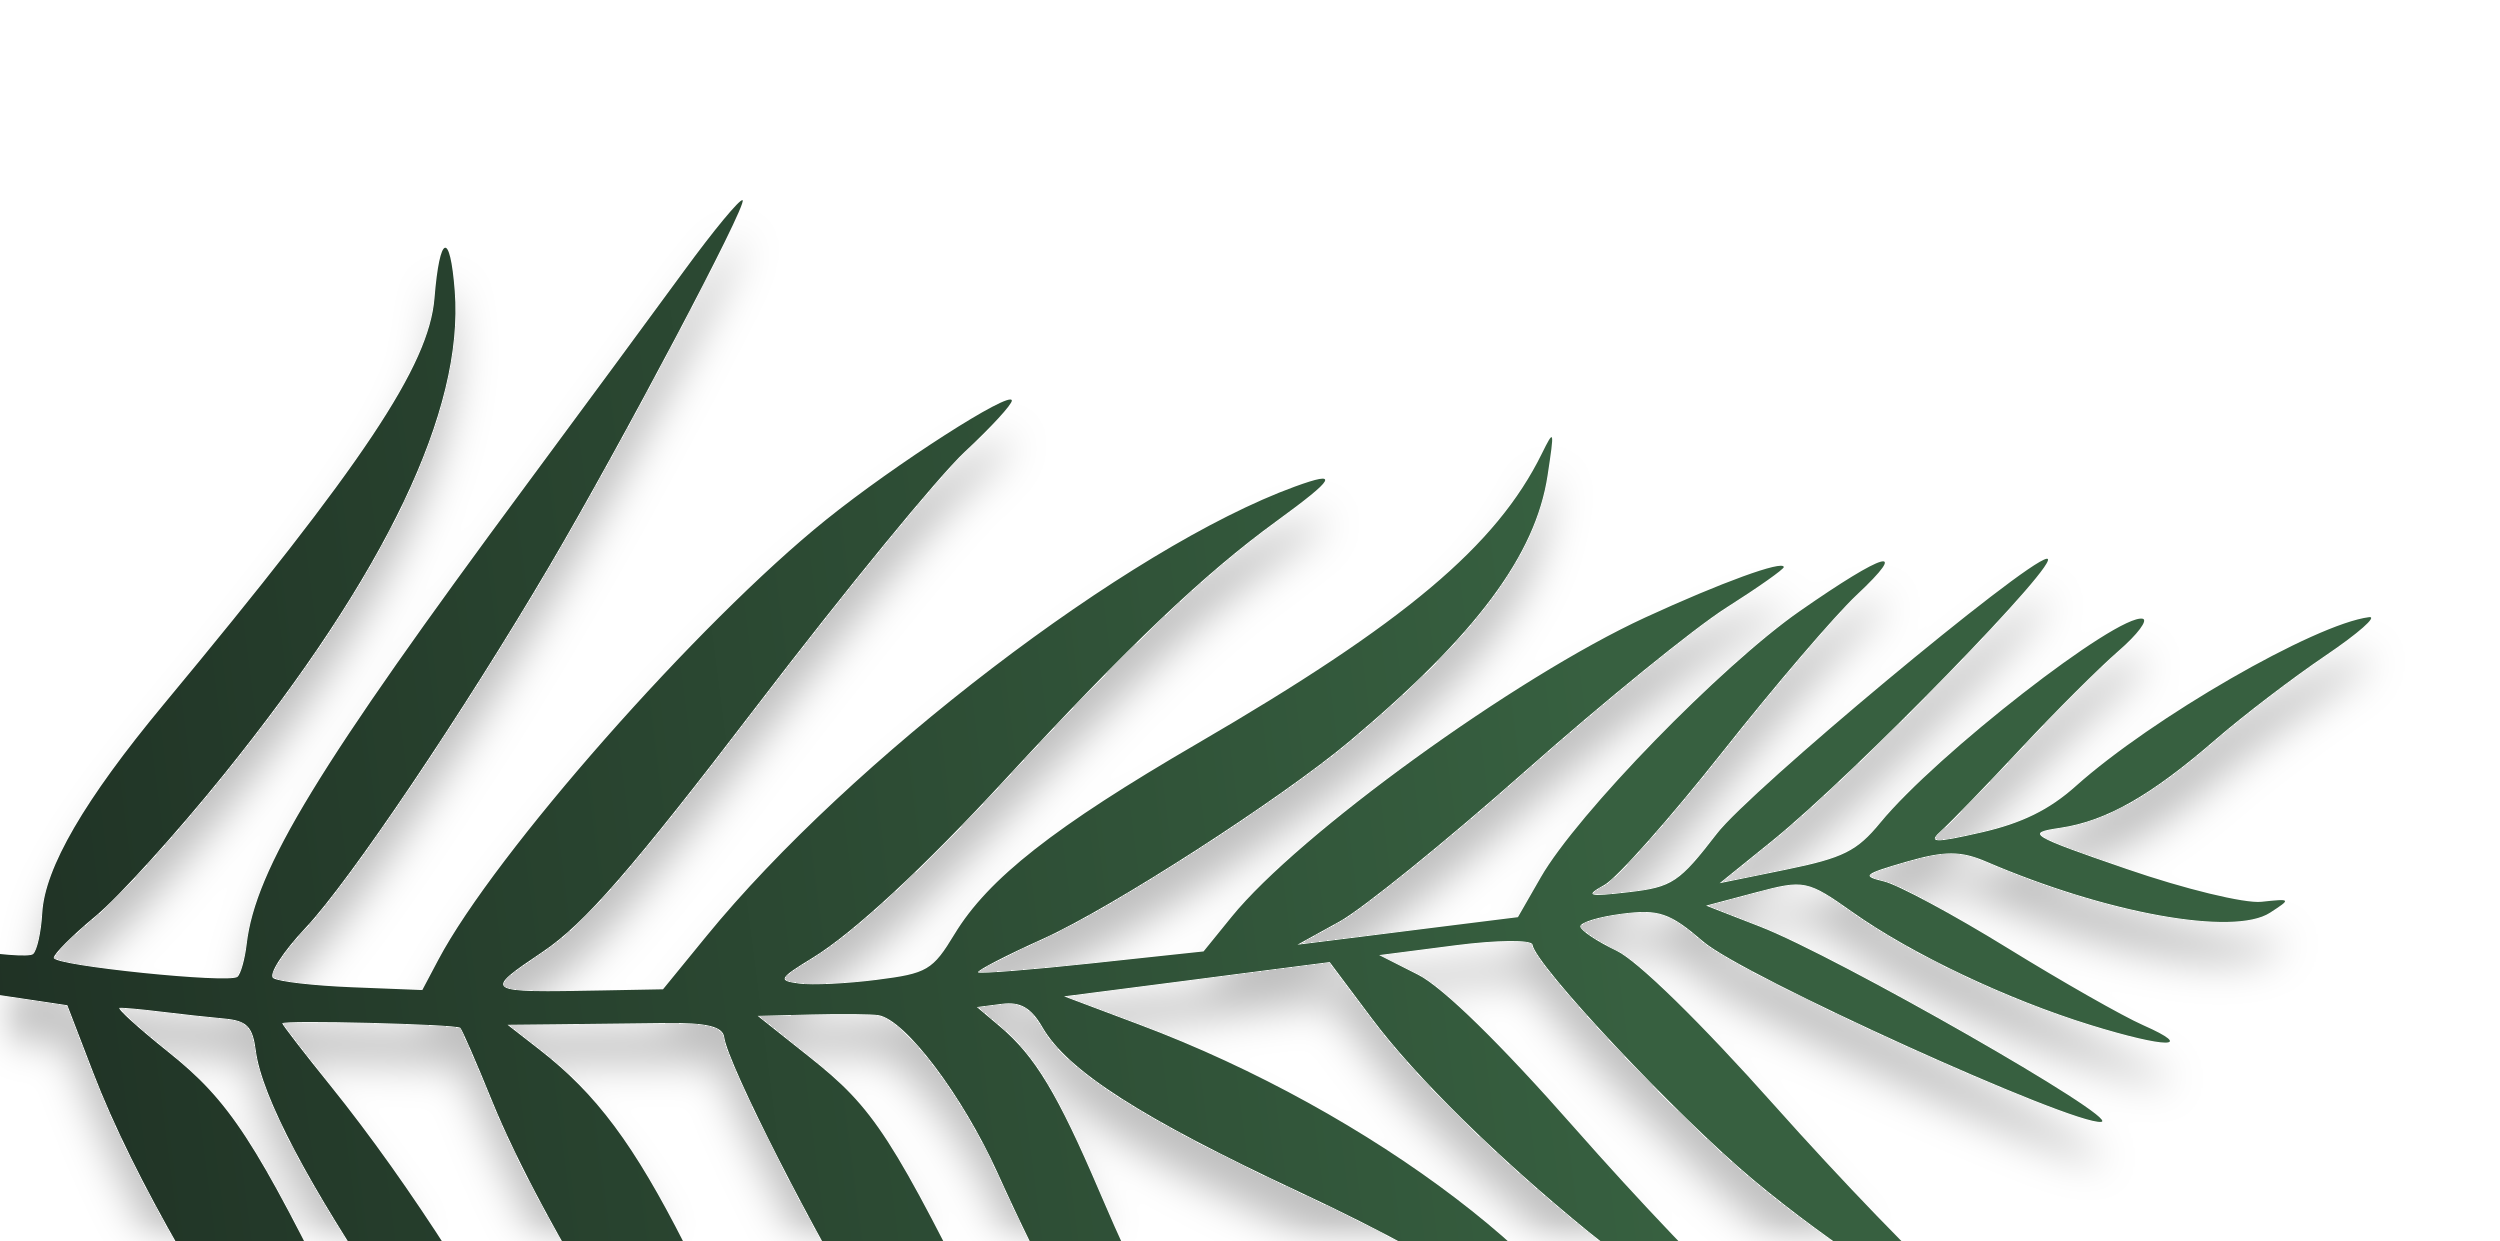
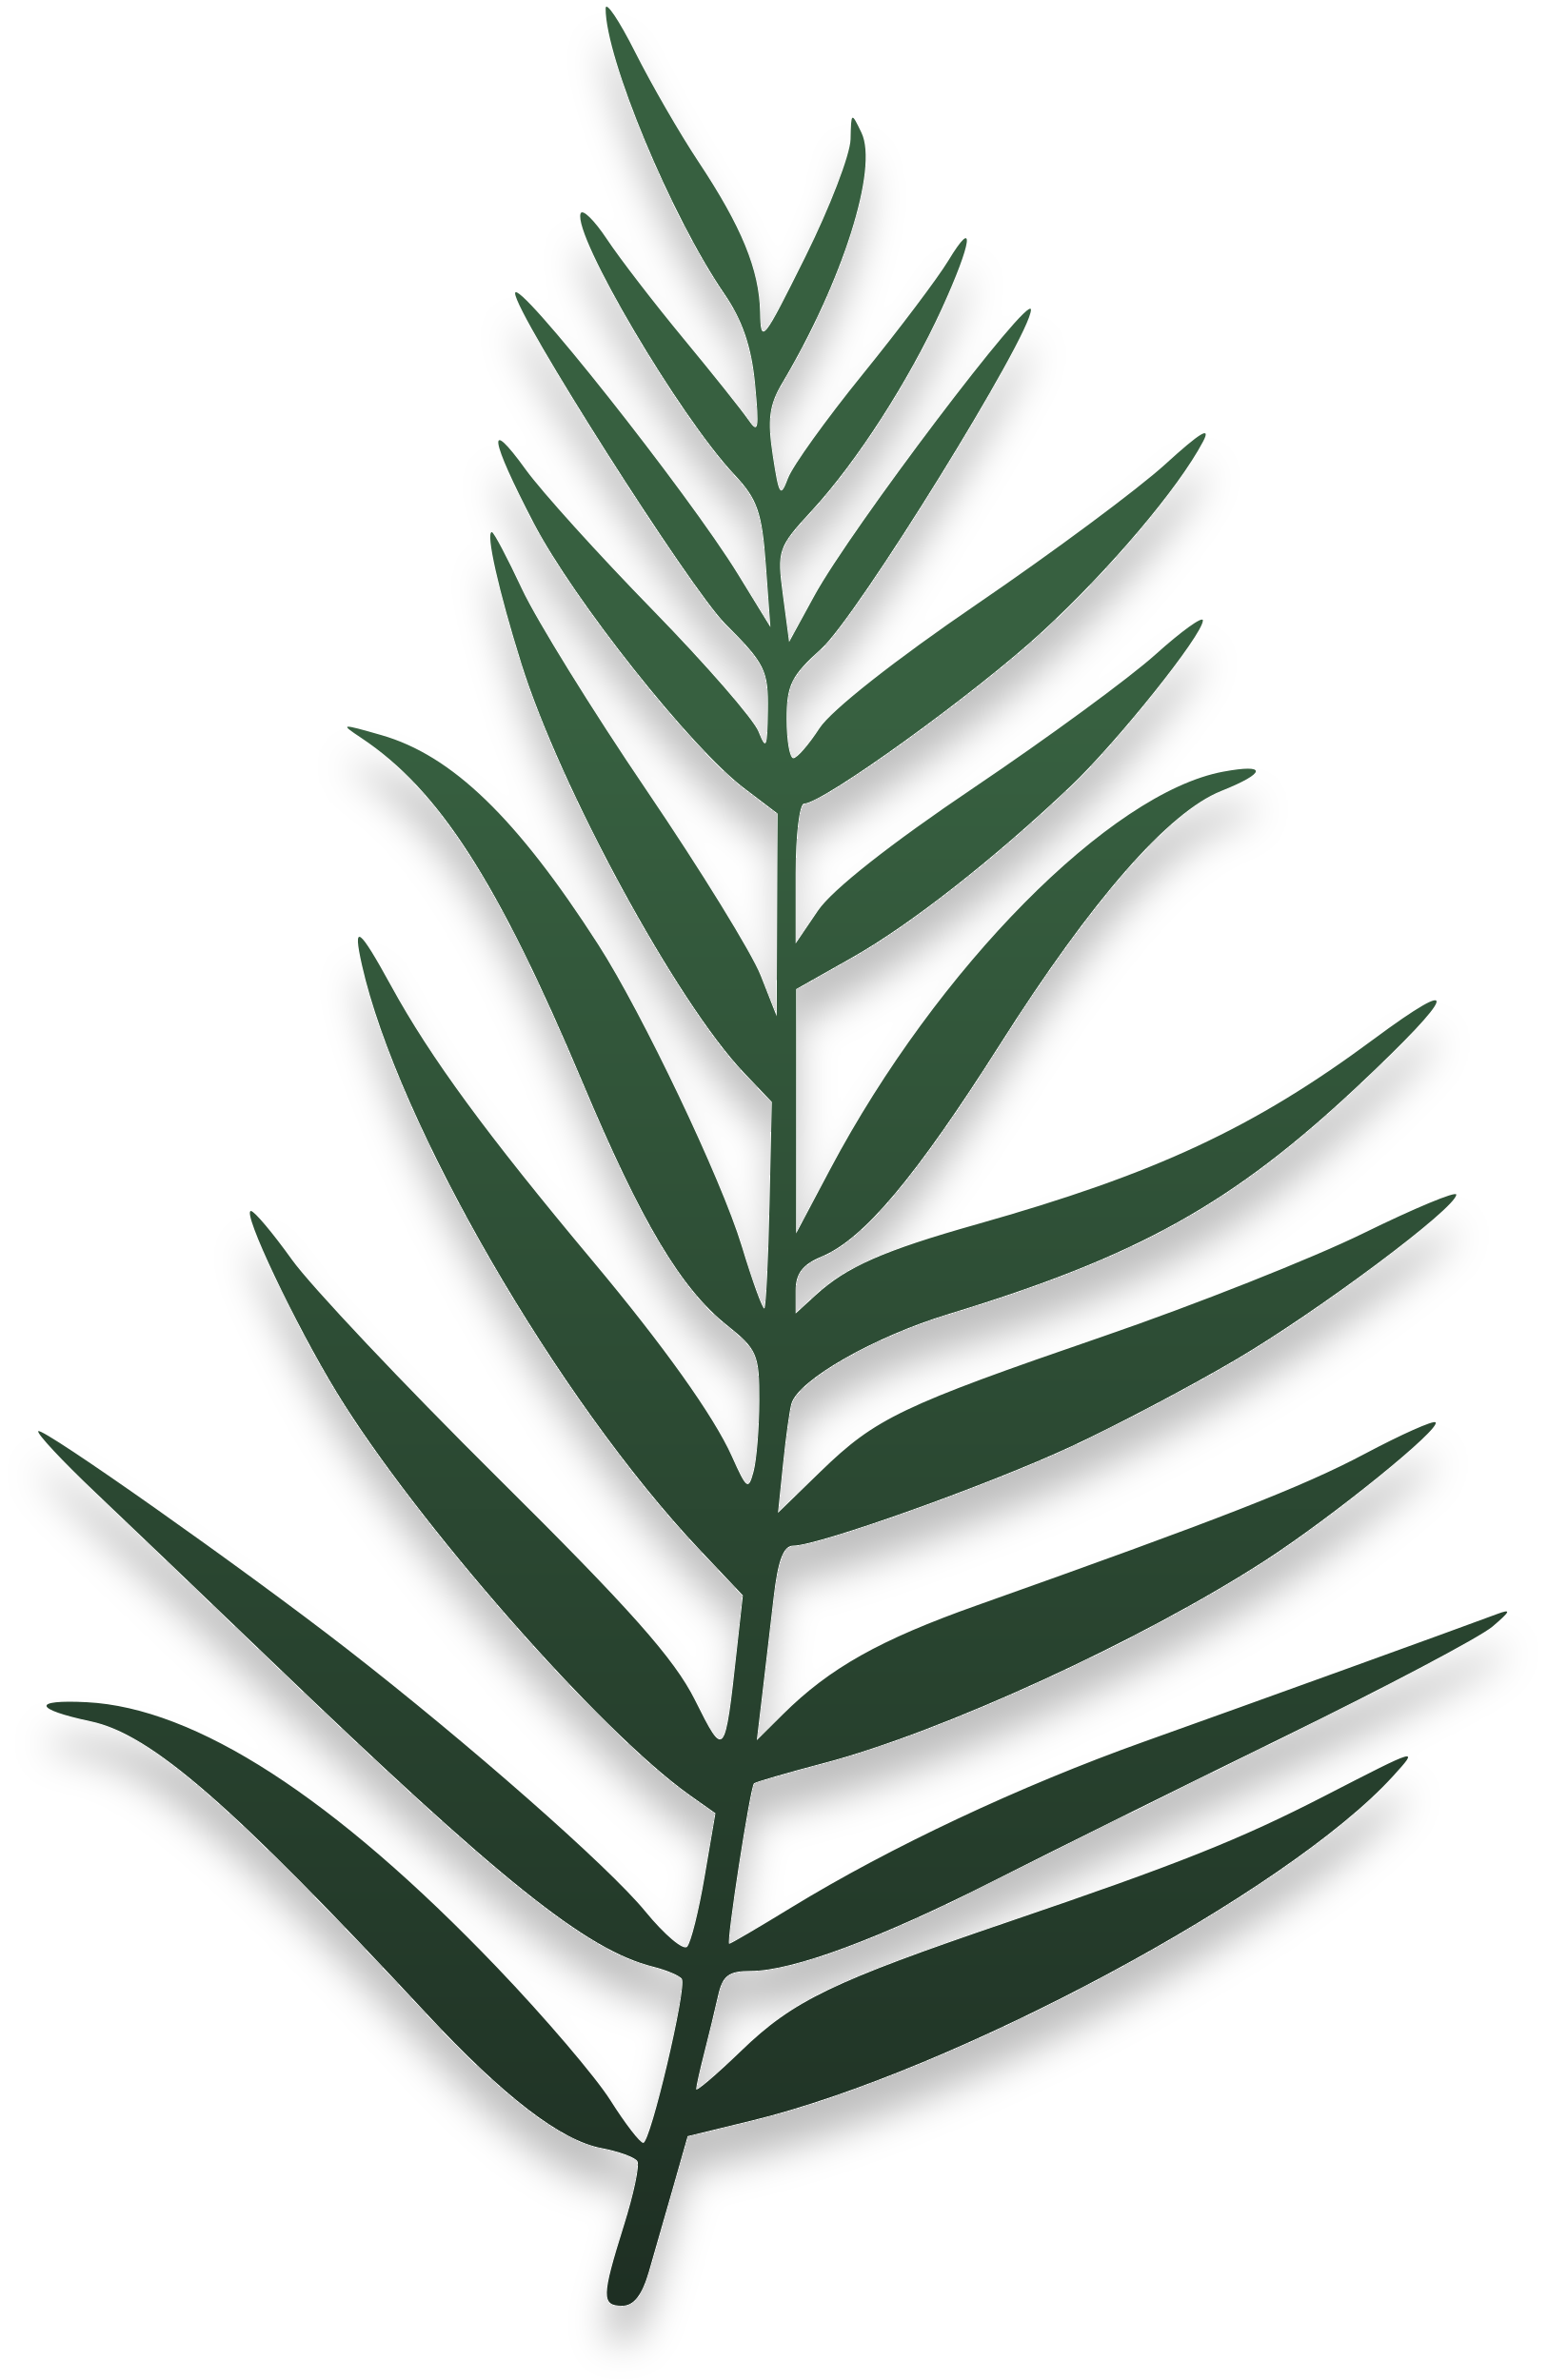
- <svg xmlns="http://www.w3.org/2000/svg" width="252" height="125" viewBox="0 0 252 125" fill="none">
+ <svg xmlns="http://www.w3.org/2000/svg" width="171" height="263" viewBox="0 0 171 263" fill="none">
  <g filter="url(#filter0_d)">
-     <path d="M209.232 79.249C216.943 72.351 233.334 62.906 238.797 62.21C239.695 62.096 237.717 63.839 234.402 66.084C231.088 68.33 226.106 72.135 223.333 74.542C216.808 80.204 212.328 82.751 207.688 83.439C204.135 83.965 204.474 84.176 214.412 87.612C220.168 89.602 226.257 91.082 227.945 90.902C230.96 90.579 230.974 90.599 228.815 92.003C225.168 94.374 212.3 92.058 200.247 86.861C197.66 85.746 196.029 85.745 192.18 86.855C187.833 88.109 187.607 88.306 189.907 88.852C191.311 89.185 196.92 92.208 202.371 95.57C207.821 98.932 213.966 102.428 216.024 103.337C221.361 105.695 218.396 105.679 210.705 103.309C202.322 100.725 192.693 96.156 186.727 91.932C182.182 88.712 181.873 88.649 177.002 89.947L171.971 91.287L177.398 93.404C185.271 96.475 213.854 112.821 211.812 113.085C208.98 113.451 175.731 98.386 171.686 94.905C168.305 91.994 167.218 91.622 163.488 92.104C161.122 92.41 159.237 92.993 159.296 93.402C159.355 93.811 161.001 94.907 162.95 95.84C165.062 96.85 171.475 103.129 178.808 111.364C185.58 118.969 193.668 127.353 196.782 129.995C200.796 133.401 201.674 134.511 199.796 133.809C194.331 131.768 184.568 125.463 176.714 118.9C169.071 112.516 154.739 97.253 154.477 95.219C154.411 94.71 150.907 94.738 146.689 95.283L139.02 96.274L142.951 98.263C145.421 99.511 151.258 105.224 158.653 113.627C165.127 120.984 172.834 129.074 175.779 131.605C178.725 134.135 180.713 136.261 180.199 136.327C178.64 136.529 165.657 128.656 160.124 124.154C151.047 116.768 142.697 108.551 138.299 102.676L134.034 96.978L120.644 98.705L107.255 100.432L114.798 103.267C138.352 112.121 160.022 128.639 163.91 140.701C165.438 145.44 164.395 145.463 161.763 140.747C158.697 135.255 148.027 128.117 130.947 120.131C115.059 112.704 107.584 107.908 105.073 103.534C103.951 101.581 102.853 100.947 101.004 101.186L98.472 101.513L100.802 103.481C104.324 106.458 106.599 110.236 110.834 120.144C118.894 139.005 125.3 149.113 136.684 160.935C145.248 169.829 142.953 169.41 131.48 159.987C116.7 147.848 109.632 138.302 100.561 118.235C97.034 110.434 91.261 102.786 88.554 102.329C87.868 102.213 84.848 102.182 81.842 102.26L76.377 102.402L81.53 106.501C88.15 111.768 89.863 114.413 100.33 135.556C105.104 145.199 111.847 157.373 115.315 162.609C118.781 167.845 121.276 172.174 120.858 172.228C119.411 172.415 106.153 158.772 99.663 150.418C96.078 145.802 90.757 138.252 87.838 133.639C82.46 125.14 73.354 107.282 73 104.542C72.86 103.459 71.21 103.067 67.018 103.121C63.834 103.164 58.965 103.22 56.195 103.248L51.16 103.3L54.378 105.803C60.11 110.266 63.9 115.352 69.04 125.483C81.99 150.998 86.669 159.544 91.15 165.867C93.81 169.619 95.816 172.908 95.608 173.177C95.031 173.925 83.784 163.214 78.058 156.464C67.599 144.135 54.69 123.494 49.593 110.946C48.007 107.042 46.566 103.736 46.389 103.601C45.912 103.233 28.409 102.798 28.455 103.155C28.477 103.324 30.655 106.146 33.296 109.428C41.331 119.408 49.889 132.819 56.483 145.759C62.311 157.197 73.177 178.303 75.465 182.63C76.272 184.156 75.997 184.095 74.031 182.312C72.694 181.098 65.938 171.535 59.02 161.06C52.101 150.585 43.172 137.219 39.177 131.358C31.179 119.62 26.379 110.501 25.786 105.915C25.47 103.464 24.895 102.88 22.594 102.668C21.05 102.526 18.174 102.211 16.202 101.969C14.229 101.726 12.362 101.557 12.053 101.594C11.744 101.631 13.939 103.621 16.93 106.018C23.166 111.012 25.756 114.982 34.812 133.434C43.595 151.329 47.091 157.616 53.121 166.36C59.788 176.024 59.778 175.999 56.22 173.522C42.014 163.625 17.652 129.596 9.396 108.114L6.788 101.329L1.006 100.461C-2.174 99.983 -6.513 99.323 -8.635 98.992C-11.291 98.578 -12.567 97.821 -12.729 96.565C-13.025 94.274 -12.045 94.166 -3.937 95.602C-0.337 96.24 2.935 96.497 3.333 96.173C3.731 95.85 4.148 93.991 4.259 92.042C4.518 87.493 8.512 80.623 16.474 71.031C36.709 46.654 43.245 36.85 43.799 30.043C44.324 23.591 45.364 23.229 45.837 29.332C46.769 41.337 38.904 57.802 22.555 78.077C17.799 83.975 11.979 90.398 9.623 92.352C7.267 94.304 5.376 96.198 5.421 96.559C5.522 97.352 23.079 99.161 23.936 98.467C24.267 98.197 24.687 96.706 24.869 95.152C25.759 87.58 32.051 77.255 53.102 48.814C58.811 41.101 65.94 31.425 68.944 27.314C71.948 23.203 74.606 19.994 74.853 20.183C75.38 20.591 62.626 44.738 55.385 57.042C46.723 71.76 35.212 88.846 30.826 93.493C28.516 95.941 27.037 98.237 27.539 98.592C28.042 98.948 31.629 99.365 35.511 99.518L42.569 99.796L44.183 96.748C49.854 86.044 70.37 62.762 83.273 52.386C90.208 46.808 101.891 39.31 101.993 40.371C102.031 40.747 99.893 43.073 97.246 45.541C94.598 48.008 85.16 59.538 76.272 71.165C63.718 87.588 58.906 93.114 54.704 95.939C48.614 100.034 48.661 100.064 60.796 99.835L66.831 99.721L71.184 94.391C85.704 76.612 113.791 55.147 130.507 49.055C135.06 47.396 134.643 48.172 128.633 52.553C121.344 57.865 113.763 65.084 101.341 78.539C93.069 87.5 86.037 94.018 81.926 96.536C78.485 98.643 78.376 98.851 80.558 99.143C81.863 99.318 85.386 99.15 88.387 98.769C93.464 98.126 94.009 97.806 96.218 94.161C99.606 88.571 106.282 83.331 120.686 74.952C141.585 62.795 150.824 55.026 155.403 45.758C156.675 43.184 156.7 43.279 155.995 47.922C154.773 55.961 148.839 63.933 136.083 74.673C129.213 80.457 112.105 91.488 105.13 94.632C101.334 96.341 98.391 97.866 98.59 98.017C98.788 98.17 103.983 97.757 110.134 97.1L121.319 95.904L124.134 92.434C130.905 84.084 152.763 68.262 165.844 62.241C173.5 58.718 179.717 56.454 179.808 57.156C179.835 57.363 177.218 59.211 173.992 61.261C170.766 63.311 161.631 70.741 153.69 77.772C145.75 84.802 137.347 91.606 135.018 92.891L130.782 95.227L141.895 93.839L153.008 92.45L155.313 88.435C158.977 82.052 173.515 67.104 181.396 61.617C190.044 55.595 192.571 54.878 187.131 59.989C184.955 62.033 178.87 69.151 173.61 75.806C168.349 82.46 163.002 88.486 161.728 89.196C159.71 90.32 160.027 90.415 164.178 89.935C168.577 89.425 169.26 88.972 173.075 84.024C176.437 79.665 204.098 56.608 206.309 56.322C208.33 56.061 186.899 78.076 178.64 84.746L173.339 89.028L180.06 87.657C185.802 86.487 187.181 85.799 189.533 82.937C195.199 76.04 213.418 61.867 215.974 62.366C216.562 62.482 215.467 63.945 213.538 65.618C211.609 67.292 207.192 71.702 203.722 75.418C200.252 79.134 196.649 82.858 195.717 83.693C194.275 84.982 194.88 85.014 199.75 83.907C203.817 82.982 206.568 81.63 209.232 79.249Z" fill="url(#paint0_linear)" />
+     <path d="M80.033 32.45C74.18 23.918 66.913 6.451 66.923 0.944C66.925 0.039 68.4 2.224 70.202 5.799C72.004 9.374 75.14 14.803 77.171 17.861C81.951 25.058 83.903 29.828 83.99 34.517C84.057 38.108 84.309 37.8 88.99 28.384C91.702 22.93 93.95 17.081 93.988 15.383C94.054 12.352 94.075 12.341 95.191 14.662C97.075 18.582 93.129 31.047 86.43 42.336C84.993 44.758 84.783 46.376 85.391 50.336C86.077 54.807 86.244 55.056 87.08 52.846C87.59 51.495 91.307 46.321 95.34 41.346C99.373 36.37 103.627 30.724 104.793 28.799C107.815 23.809 107.419 26.747 104.083 34.072C100.446 42.054 94.681 51.019 89.727 56.394C85.951 60.489 85.849 60.788 86.512 65.784L87.197 70.945L89.992 65.835C94.046 58.42 113.92 32.167 113.92 34.227C113.92 37.081 94.719 68.126 90.748 71.692C87.428 74.671 86.92 75.703 86.92 79.463C86.92 81.849 87.257 83.793 87.67 83.787C88.083 83.781 89.381 82.29 90.556 80.475C91.828 78.51 98.877 72.954 107.984 66.737C116.394 60.996 125.746 54.05 128.765 51.3C132.657 47.755 133.87 47.026 132.934 48.8C130.209 53.958 122.705 62.831 115.19 69.781C107.879 76.543 90.905 88.799 88.854 88.799C88.341 88.799 87.92 92.278 87.92 96.531V104.263L90.396 100.62C91.951 98.331 98.364 93.273 107.646 87.016C115.772 81.538 124.783 74.931 127.67 72.335C130.557 69.739 132.92 68.038 132.92 68.558C132.92 70.129 123.448 81.996 118.274 86.906C109.786 94.963 100.567 102.19 94.177 105.799L87.979 109.299L87.976 122.799L87.973 136.299L91.751 129.182C103.551 106.957 122.709 87.582 135.17 85.272C140.066 84.365 139.955 85.401 134.941 87.407C129.101 89.745 120.655 99.412 110.546 115.327C101.144 130.133 95.43 136.932 90.77 138.861C88.689 139.723 87.92 140.731 87.92 142.595V145.148L90.17 143.09C93.574 139.978 97.612 138.206 107.981 135.276C127.72 129.699 138.565 124.641 151.748 114.866C161.666 107.513 160.957 109.735 150.141 119.906C136.208 133.008 125.835 138.795 104.771 145.22C96.583 147.718 88.258 152.463 87.458 155.089C87.255 155.755 86.837 158.746 86.529 161.737L85.97 167.175L90.695 162.59C96.767 156.699 99.61 155.34 121.92 147.668C132.095 144.169 145.033 139.042 150.67 136.274C156.307 133.507 160.92 131.587 160.92 132.009C160.92 133.468 145.691 144.868 136.574 150.234C131.537 153.198 123.367 157.508 118.418 159.812C109.3 164.056 90.422 170.799 87.659 170.799C86.567 170.799 85.967 172.385 85.484 176.549C85.118 179.712 84.55 184.549 84.223 187.299L83.629 192.299L86.524 189.429C91.684 184.316 97.214 181.209 107.92 177.409C134.885 167.836 143.96 164.291 150.805 160.657C154.867 158.5 158.386 156.932 158.626 157.172C159.294 157.84 147.23 167.622 139.802 172.436C126.234 181.229 104.109 191.386 91.011 194.833C86.936 195.906 83.473 196.912 83.316 197.07C82.89 197.496 80.216 214.799 80.576 214.799C80.746 214.799 83.824 213.001 87.417 210.801C98.345 204.113 112.742 197.343 126.42 192.461C138.511 188.147 160.835 180.076 165.42 178.361C167.036 177.757 166.941 178.021 164.92 179.742C163.545 180.913 153.195 186.387 141.92 191.906C130.645 197.426 116.245 204.568 109.92 207.779C97.254 214.207 87.595 217.799 82.971 217.799C80.5 217.799 79.847 218.294 79.342 220.549C79.003 222.062 78.322 224.874 77.829 226.799C77.335 228.724 76.929 230.554 76.926 230.865C76.923 231.177 79.178 229.256 81.938 226.596C87.69 221.051 91.959 218.992 111.42 212.374C130.293 205.957 136.976 203.295 146.42 198.435C156.859 193.062 156.833 193.07 153.92 196.281C142.285 209.102 105.414 228.901 83.051 234.336L75.988 236.054L74.386 241.676C73.505 244.77 72.294 248.987 71.694 251.049C70.943 253.63 70.029 254.799 68.762 254.799C66.452 254.799 66.471 253.813 68.934 245.956C70.028 242.467 70.702 239.256 70.432 238.82C70.163 238.383 68.372 237.732 66.454 237.372C61.975 236.532 55.674 231.691 47.181 222.564C25.598 199.372 16.713 191.635 10.033 190.213C3.701 188.866 3.475 187.788 9.589 188.101C21.614 188.715 36.936 198.625 54.948 217.437C60.188 222.91 65.813 229.504 67.448 232.091C69.082 234.678 70.718 236.796 71.082 236.797C71.882 236.799 75.926 219.618 75.347 218.68C75.122 218.317 73.697 217.71 72.179 217.33C64.784 215.477 55.35 207.913 29.841 183.391C22.923 176.741 14.241 168.431 10.548 164.925C6.856 161.419 4.014 158.371 4.234 158.151C4.706 157.68 27.019 173.423 38.294 182.182C51.78 192.658 67.25 206.264 71.297 211.209C73.429 213.814 75.516 215.575 75.933 215.122C76.351 214.669 77.224 211.165 77.873 207.335L79.053 200.372L76.237 198.38C66.348 191.383 45.887 168.053 37.25 153.927C32.607 146.334 26.668 133.787 27.733 133.821C28.111 133.832 30.144 136.25 32.252 139.192C34.359 142.134 44.585 152.972 54.977 163.277C69.656 177.832 74.52 183.312 76.783 187.841C80.064 194.406 80.1 194.363 81.427 182.299L82.088 176.299L77.36 171.299C61.588 154.62 43.899 124.014 39.999 106.655C38.937 101.927 39.654 102.44 43.228 108.962C47.562 116.872 53.75 125.315 65.503 139.359C73.33 148.711 78.893 156.52 80.863 160.92C82.512 164.603 82.704 164.738 83.274 162.611C83.614 161.339 83.899 157.824 83.906 154.799C83.919 149.681 83.671 149.1 80.339 146.442C75.23 142.365 70.888 135.073 64.424 119.714C55.046 97.43 48.525 87.272 39.92 81.543C37.53 79.951 37.628 79.939 42.142 81.233C49.958 83.475 57.104 90.382 66.121 104.408C70.976 111.963 79.724 130.343 81.948 137.664C83.157 141.647 84.292 144.761 84.468 144.584C84.645 144.407 84.901 139.202 85.037 133.017L85.285 121.771L82.204 118.535C74.79 110.749 61.9 87.044 57.605 73.299C55.092 65.255 53.643 58.8 54.351 58.8C54.56 58.8 56.057 61.632 57.677 65.094C59.297 68.555 65.495 78.567 71.45 87.344C77.405 96.12 83.076 105.324 84.052 107.799L85.826 112.299L85.873 101.1L85.92 89.901L82.233 87.1C76.373 82.65 63.411 66.316 58.979 57.797C54.115 48.447 53.728 45.849 58.099 51.9C59.848 54.319 66.127 61.267 72.053 67.337C77.978 73.406 83.269 79.481 83.81 80.837C84.666 82.981 84.801 82.68 84.857 78.501C84.915 74.073 84.553 73.338 80.135 68.919C76.243 65.028 56.92 34.639 56.92 32.41C56.92 30.372 76.008 54.447 81.564 63.493L85.131 69.299L84.633 62.459C84.208 56.614 83.703 55.157 81.166 52.459C75.052 45.956 63.33 26.07 64.153 23.599C64.343 23.03 65.654 24.305 67.066 26.431C68.479 28.559 72.286 33.505 75.527 37.422C78.768 41.34 81.999 45.391 82.708 46.422C83.802 48.017 83.911 47.422 83.437 42.45C83.041 38.297 82.053 35.397 80.033 32.45Z" fill="url(#paint0_linear)" />
  </g>
  <defs>
-     <filter id="filter0_d" x="-25" y="0" width="280.766" height="201.539" filterUnits="userSpaceOnUse" color-interpolation-filters="sRGB">
+     <filter id="filter0_d" x="0.222" y="0.74" width="170.321" height="262.059" filterUnits="userSpaceOnUse" color-interpolation-filters="sRGB">
      <feFlood flood-opacity="0" result="BackgroundImageFix" />
      <feColorMatrix in="SourceAlpha" type="matrix" values="0 0 0 0 0 0 0 0 0 0 0 0 0 0 0 0 0 0 127 0" result="hardAlpha" />
      <feOffset dy="4" />
      <feGaussianBlur stdDeviation="2" />
      <feComposite in2="hardAlpha" operator="out" />
      <feColorMatrix type="matrix" values="0 0 0 0 0 0 0 0 0 0 0 0 0 0 0 0 0 0 0.25 0" />
      <feBlend mode="normal" in2="BackgroundImageFix" result="effect1_dropShadow" />
      <feBlend mode="normal" in="SourceGraphic" in2="effect1_dropShadow" result="shape" />
    </filter>
-     <linearGradient id="paint0_linear" x1="241.365" y1="80.491" x2="-10.6" y2="113.048" gradientUnits="userSpaceOnUse">
+     <linearGradient id="paint0_linear" x1="85.383" y1="0.74" x2="85.383" y2="254.799" gradientUnits="userSpaceOnUse">
      <stop offset="0.307" stop-color="#376040" />
      <stop offset="1" stop-color="#1E2F23" />
    </linearGradient>
  </defs>
</svg>
